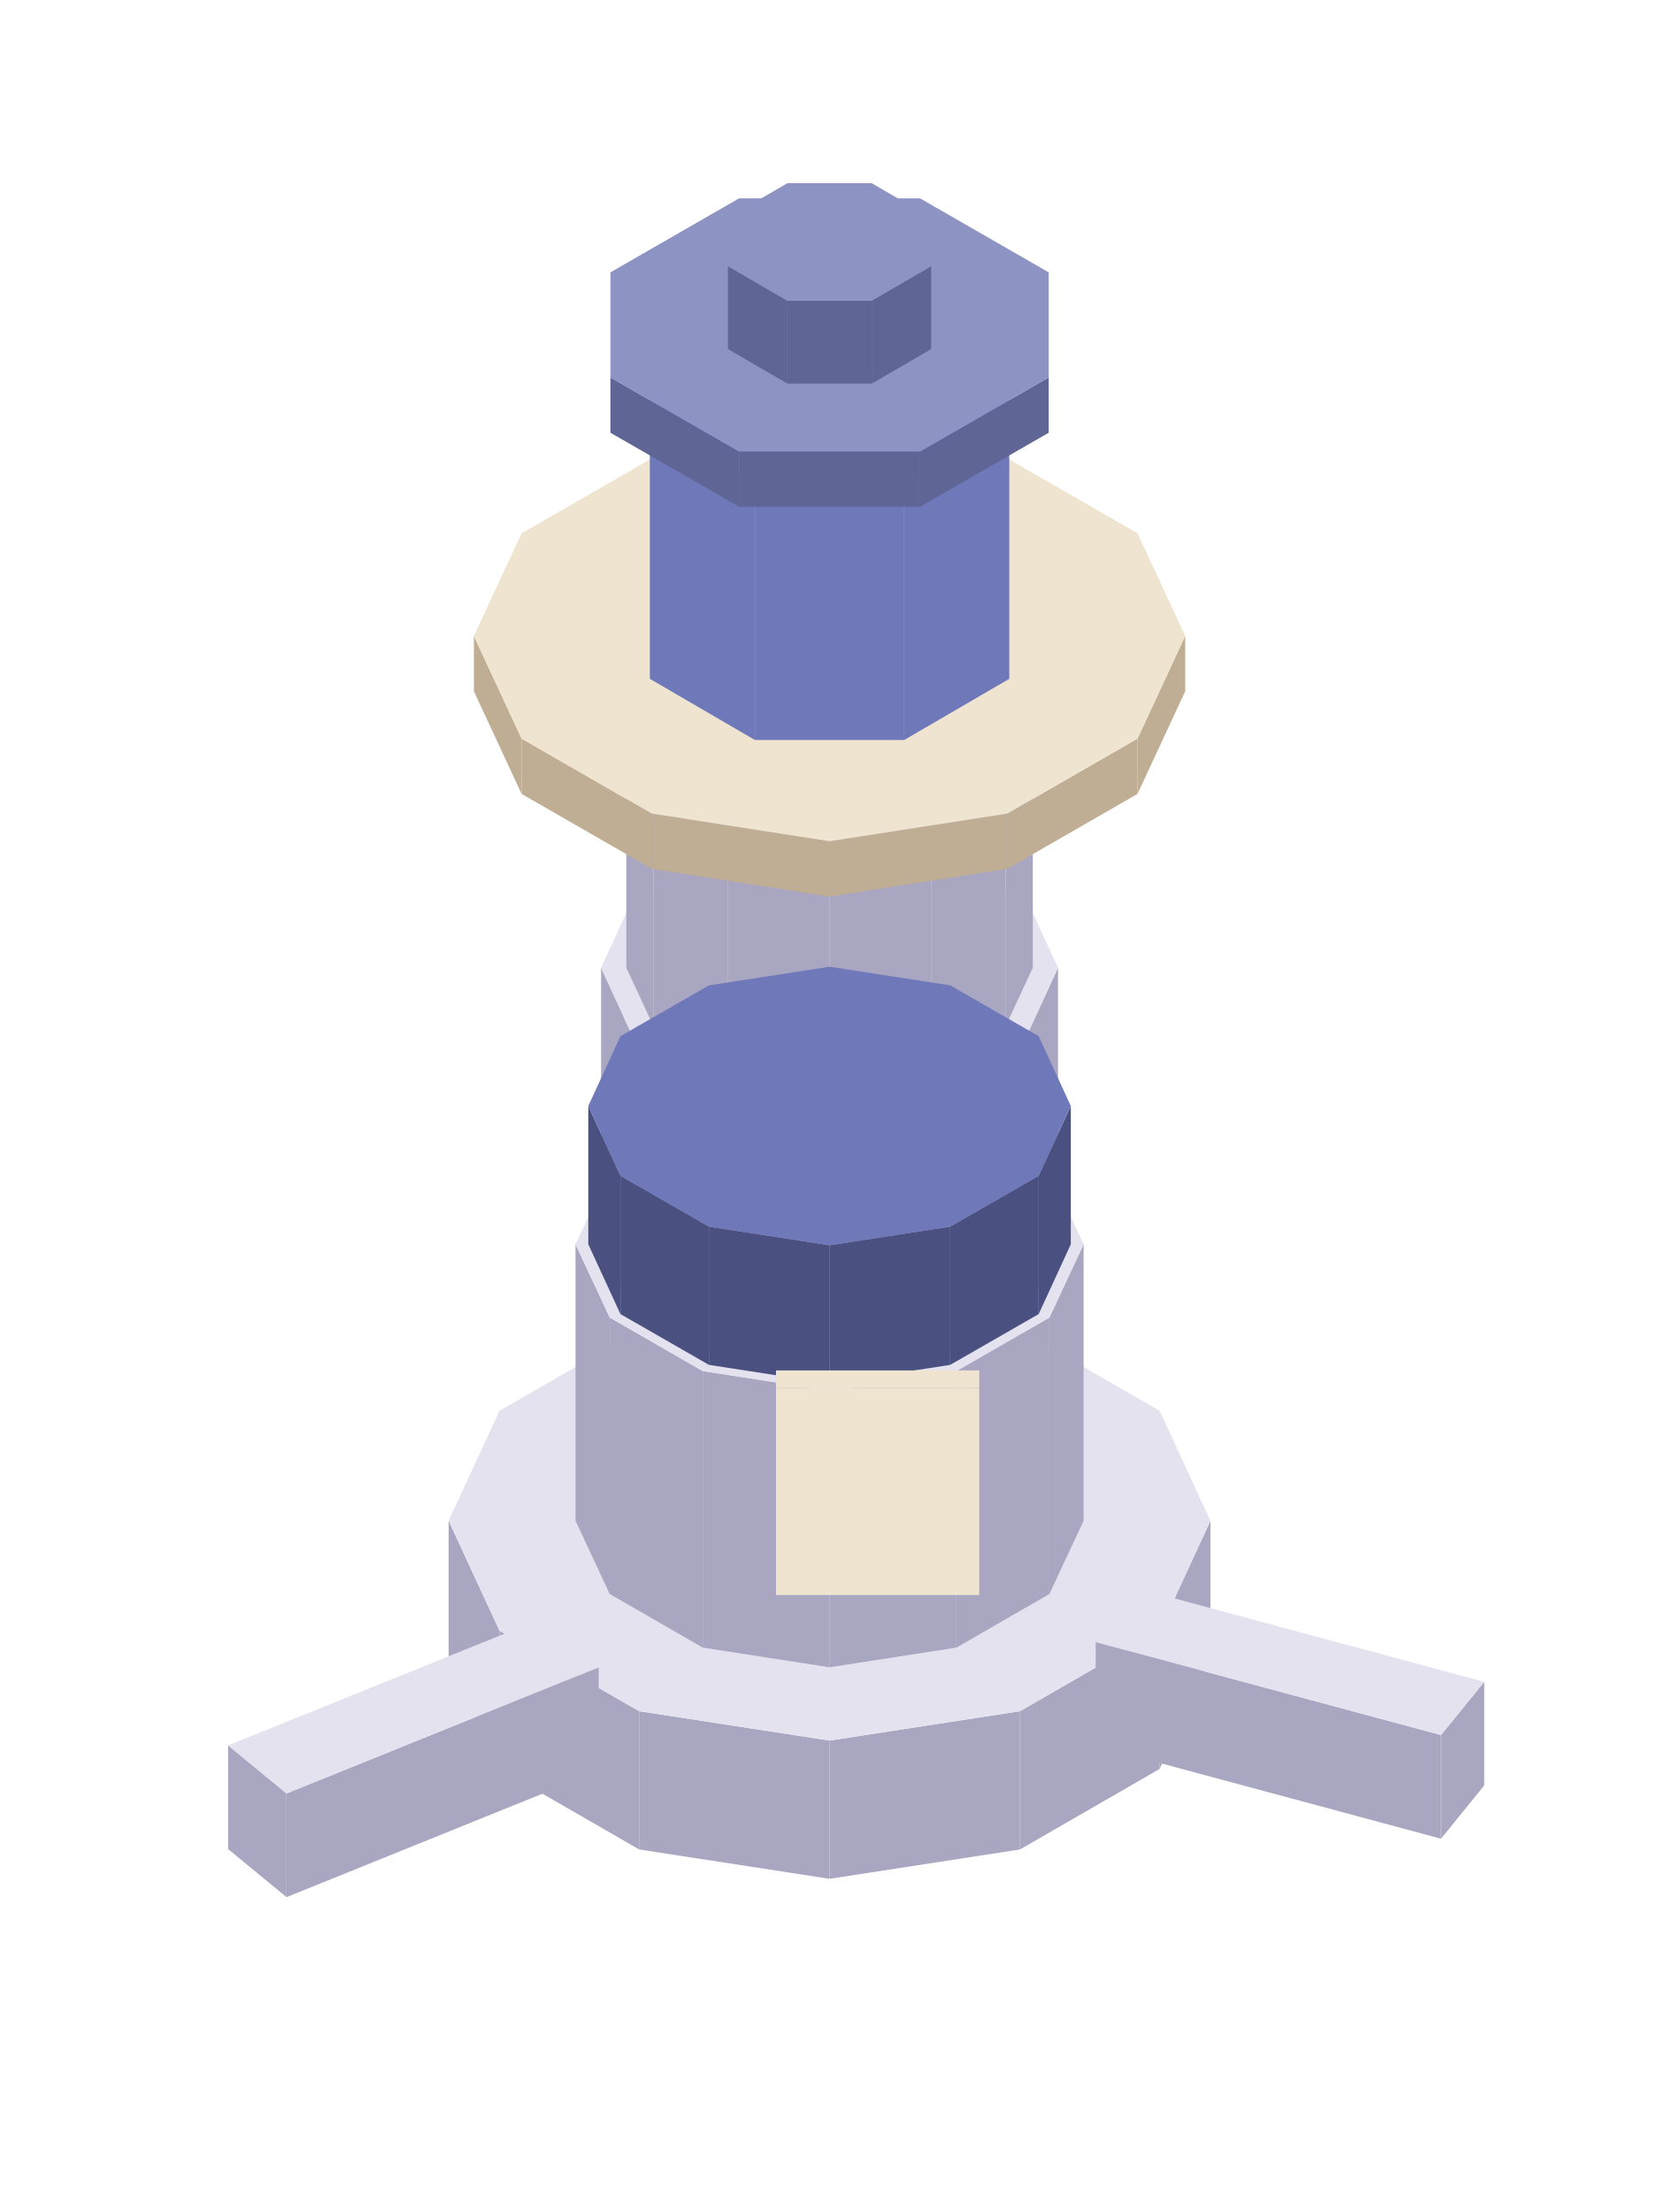
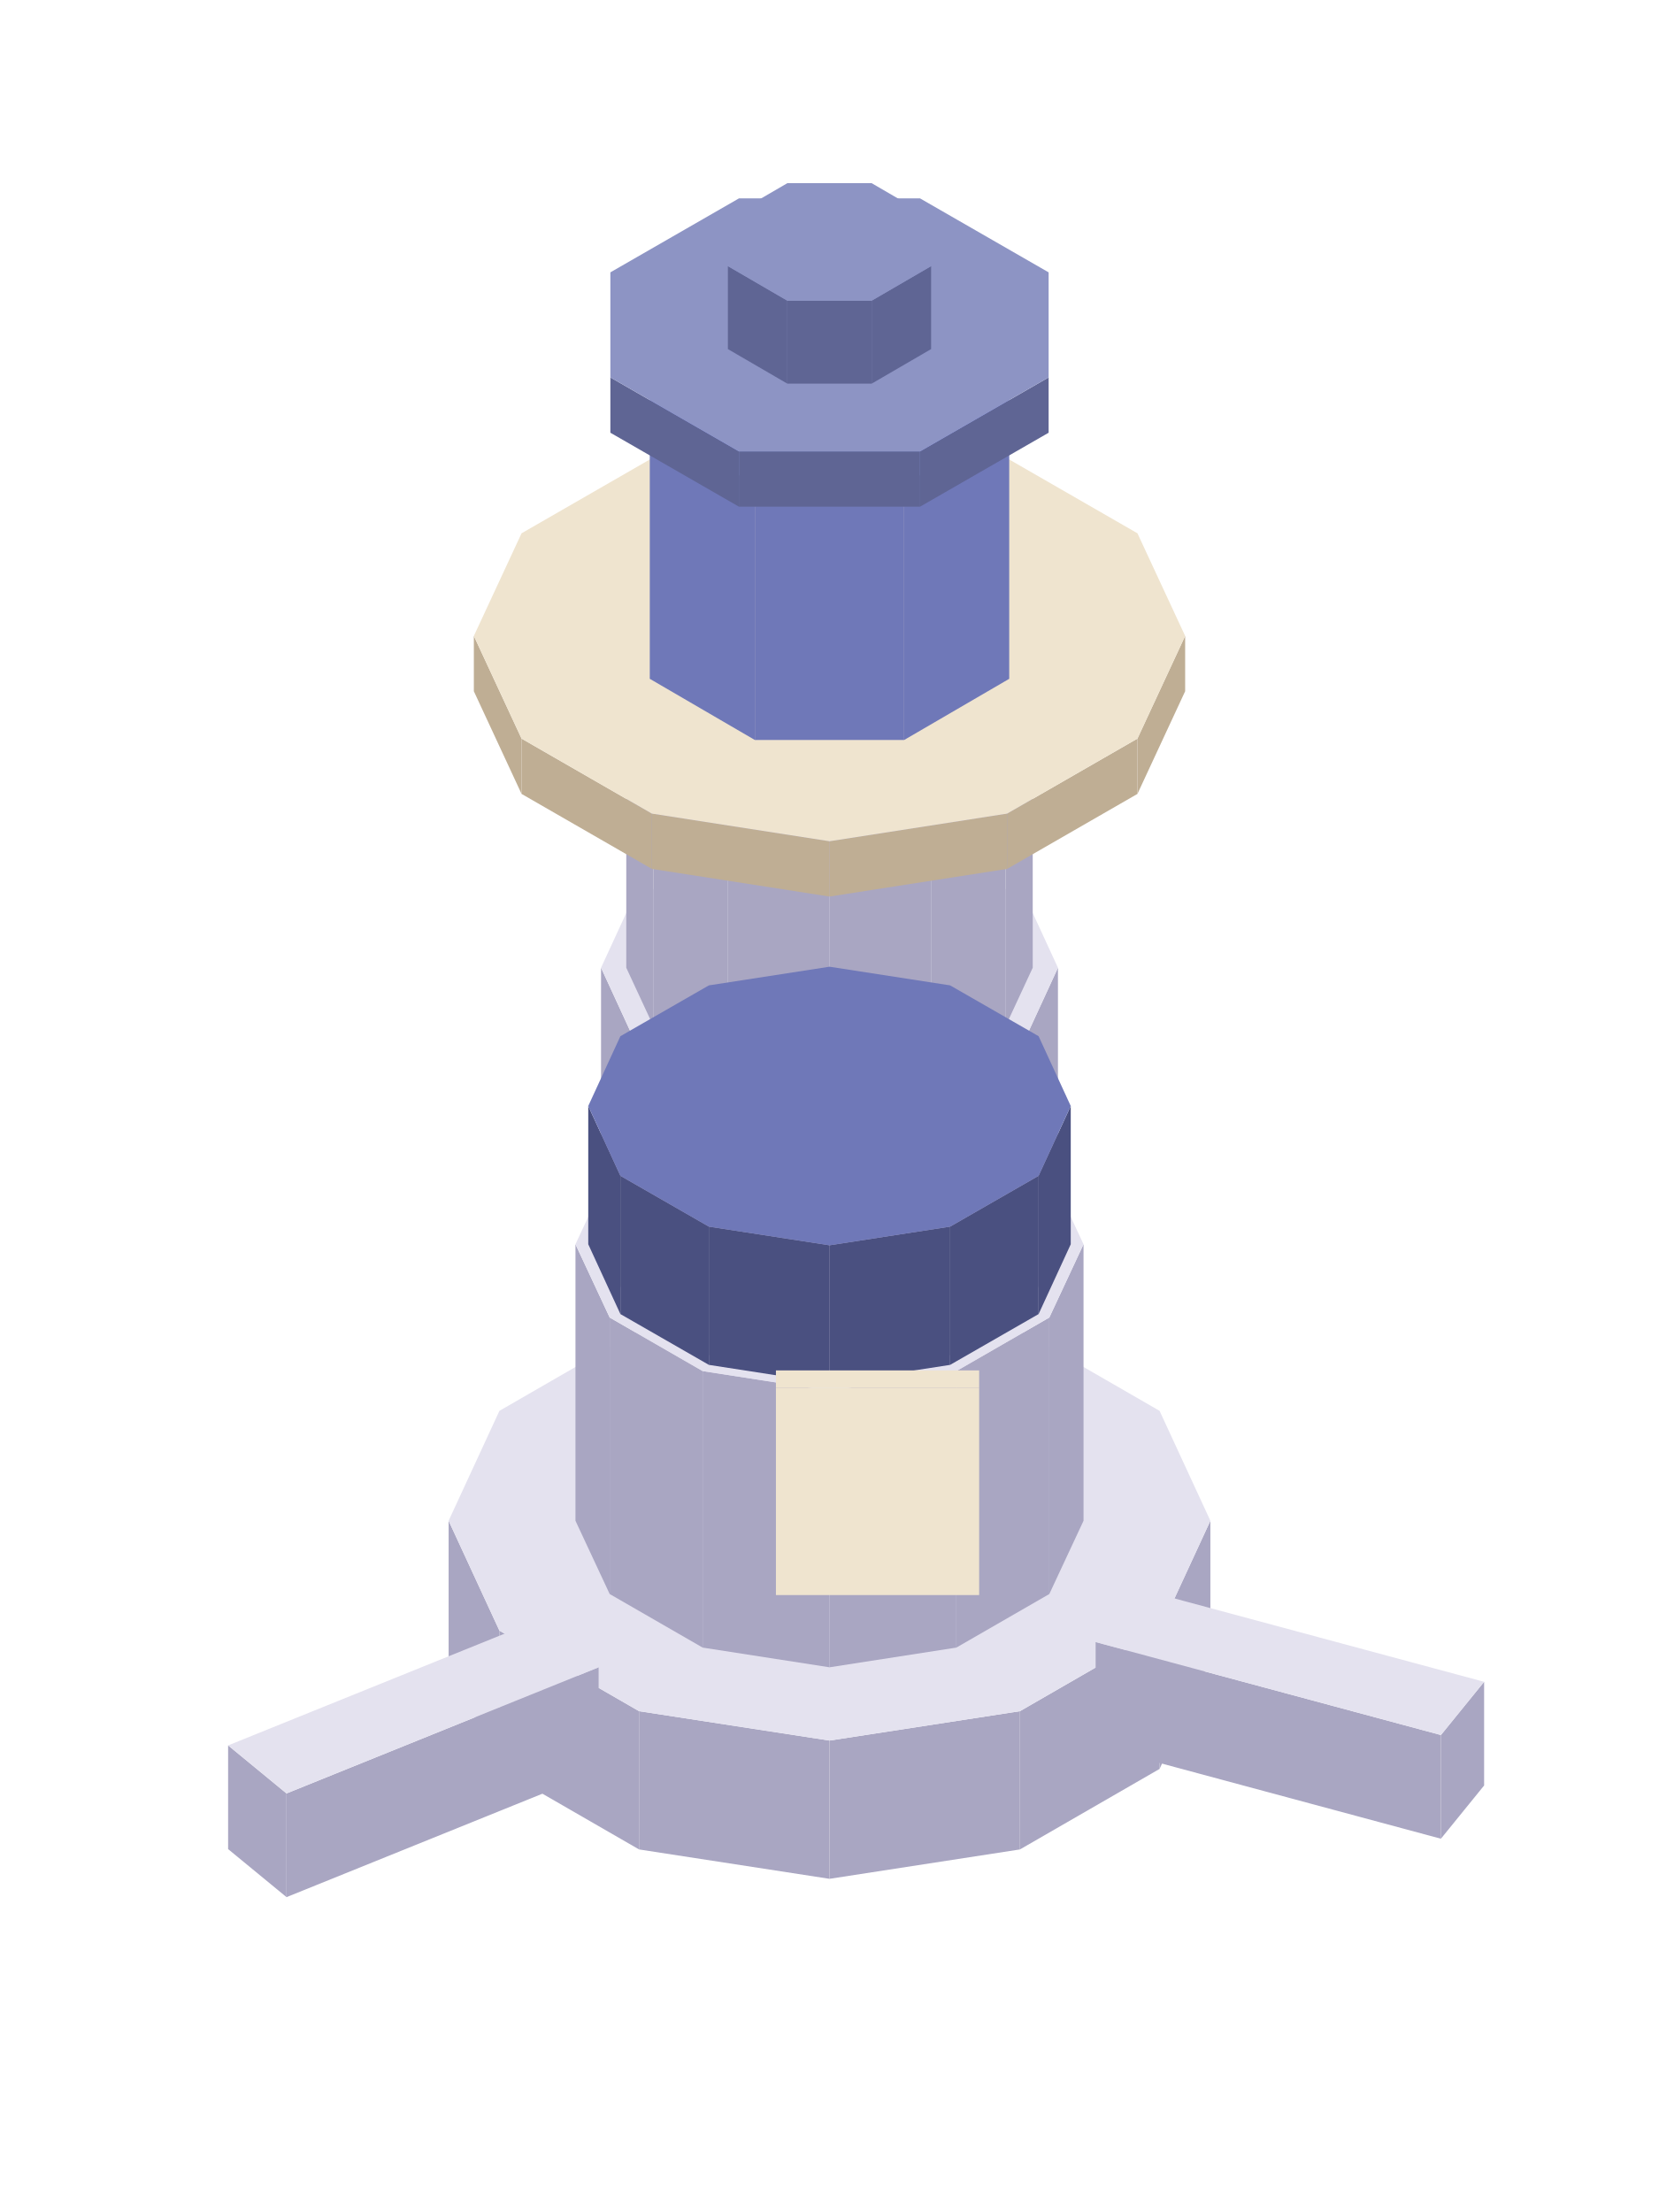
- <svg xmlns="http://www.w3.org/2000/svg" width="21" height="28" viewBox="0 0 48 64">
+ <svg xmlns="http://www.w3.org/2000/svg" width="31.5" height="42" viewBox="0 0 48 64">
  <polygon fill="#a9a6c2" points="20.77,32.95 21.74,39.29 21.74,42.29 20.77,35.95" />
  <polygon fill="#a9a6c2" points="21.74,39.29 24.66,39.14 24.66,42.14 21.74,42.29" />
  <polygon fill="#e4e2ef" points="21.74,39.29 20.77,32.95 23.70,32.80 24.66,39.14" />
  <polygon fill="#a9a6c2" points="24.00,50.36 29.51,49.51 29.51,53.51 24.00,54.36" />
  <polygon fill="#a9a6c2" points="18.49,49.51 24.00,50.36 24.00,54.36 18.49,53.51" />
  <polygon fill="#a9a6c2" points="14.45,47.18 18.49,49.51 18.49,53.51 14.45,51.18" />
  <polygon fill="#a9a6c2" points="12.98,44.00 14.45,47.18 14.45,51.18 12.98,48.00" />
  <polygon fill="#a9a6c2" points="33.55,47.18 35.02,44.00 35.02,48.00 33.55,51.18" />
  <polygon fill="#a9a6c2" points="29.51,49.51 33.55,47.18 33.55,51.18 29.51,53.51" />
  <polygon fill="#e4e2ef" points="29.51,49.51 24.00,50.36 18.49,49.51 14.45,47.18 12.98,44.00 14.45,40.82 18.49,38.49 24.00,37.64 29.51,38.49 33.55,40.82 35.02,44.00 33.55,47.18" />
  <polygon fill="#a9a6c2" points="24.00,40.24 27.67,39.67 27.67,47.67 24.00,48.24" />
  <polygon fill="#a9a6c2" points="20.33,39.67 24.00,40.24 24.00,48.24 20.33,47.67" />
  <polygon fill="#a9a6c2" points="17.64,38.12 20.33,39.67 20.33,47.67 17.64,46.12" />
  <polygon fill="#a9a6c2" points="16.65,36.00 17.64,38.12 17.64,46.12 16.65,44.00" />
  <polygon fill="#a9a6c2" points="30.36,38.12 31.35,36.00 31.35,44.00 30.36,46.12" />
  <polygon fill="#a9a6c2" points="27.67,39.67 30.36,38.12 30.36,46.12 27.67,47.67" />
  <polygon fill="#e4e2ef" points="27.67,39.67 24.00,40.24 20.33,39.67 17.64,38.12 16.65,36.00 17.64,33.88 20.33,32.33 24.00,31.76 27.67,32.33 30.36,33.88 31.35,36.00 30.36,38.12" />
  <polygon fill="#a9a6c2" points="24.00,31.82 27.31,31.31 27.31,39.31 24.00,39.82" />
  <polygon fill="#a9a6c2" points="20.69,31.31 24.00,31.82 24.00,39.82 20.69,39.31" />
  <polygon fill="#a9a6c2" points="18.27,29.91 20.69,31.31 20.69,39.31 18.27,37.91" />
  <polygon fill="#a9a6c2" points="17.39,28.00 18.27,29.91 18.27,37.91 17.39,36.00" />
  <polygon fill="#a9a6c2" points="29.73,29.91 30.61,28.00 30.61,36.00 29.73,37.91" />
  <polygon fill="#a9a6c2" points="27.31,31.31 29.73,29.91 29.73,37.91 27.31,39.31" />
  <polygon fill="#e4e2ef" points="27.31,31.31 24.00,31.82 20.69,31.31 18.27,29.91 17.39,28.00 18.27,26.09 20.69,24.69 24.00,24.18 27.31,24.69 29.73,26.09 30.61,28.00 29.73,29.91" />
  <polygon fill="#a9a6c2" points="24.00,23.39 26.94,22.94 26.94,30.94 24.00,31.39" />
  <polygon fill="#a9a6c2" points="21.06,22.94 24.00,23.39 24.00,31.39 21.06,30.94" />
  <polygon fill="#a9a6c2" points="18.91,21.70 21.06,22.94 21.06,30.94 18.91,29.70" />
  <polygon fill="#a9a6c2" points="18.12,20.00 18.91,21.70 18.91,29.70 18.12,28.00" />
  <polygon fill="#a9a6c2" points="29.09,21.70 29.88,20.00 29.88,28.00 29.09,29.70" />
  <polygon fill="#a9a6c2" points="26.94,22.94 29.09,21.70 29.09,29.70 26.94,30.94" />
  <polygon fill="#e4e2ef" points="26.94,22.94 24.00,23.39 21.06,22.94 18.91,21.70 18.12,20.00 18.91,18.30 21.06,17.06 24.00,16.61 26.94,17.06 29.09,18.30 29.88,20.00 29.09,21.70" />
  <polygon fill="#4a5080" points="24.00,36.03 27.49,35.49 27.49,39.49 24.00,40.03" />
  <polygon fill="#4a5080" points="20.51,35.49 24.00,36.03 24.00,40.03 20.51,39.49" />
  <polygon fill="#4a5080" points="17.95,34.02 20.51,35.49 20.51,39.49 17.95,38.02" />
  <polygon fill="#4a5080" points="17.02,32.00 17.95,34.02 17.95,38.02 17.02,36.00" />
  <polygon fill="#4a5080" points="30.05,34.02 30.98,32.00 30.98,36.00 30.05,38.02" />
  <polygon fill="#4a5080" points="27.49,35.49 30.05,34.02 30.05,38.02 27.49,39.49" />
  <polygon fill="#6f78b8" points="27.49,35.49 24.00,36.03 20.51,35.49 17.95,34.02 17.02,32.00 17.95,29.98 20.51,28.51 24.00,27.97 27.49,28.51 30.05,29.98 30.98,32.00 30.05,34.02" />
  <polygon fill="#efe4cf" points="22.45,40.15 28.33,40.15 28.33,46.15 22.45,46.15" />
  <polygon fill="#efe4cf" points="28.33,40.15 22.45,40.15 22.45,39.65 28.33,39.65" />
  <polygon fill="#a9a6c2" points="41.69,50.20 42.94,48.66 42.94,51.66 41.69,53.20" />
  <polygon fill="#a9a6c2" points="31.70,47.51 41.69,50.20 41.69,53.20 31.70,50.51" />
  <polygon fill="#e4e2ef" points="32.95,45.97 42.94,48.66 41.69,50.20 31.70,47.51" />
  <polygon fill="#a9a6c2" points="8.29,51.89 17.32,48.24 17.32,51.24 8.29,54.89" />
  <polygon fill="#a9a6c2" points="6.60,50.50 8.29,51.89 8.29,54.89 6.60,53.50" />
  <polygon fill="#e4e2ef" points="17.32,48.24 8.29,51.89 6.60,50.50 15.63,46.85" />
  <polygon fill="#bfae94" points="24.00,24.34 29.14,23.54 29.14,25.14 24.00,25.94" />
  <polygon fill="#bfae94" points="18.86,23.54 24.00,24.34 24.00,25.94 18.86,25.14" />
  <polygon fill="#bfae94" points="15.09,21.37 18.86,23.54 18.86,25.14 15.09,22.97" />
  <polygon fill="#bfae94" points="13.71,18.40 15.09,21.37 15.09,22.97 13.71,20.00" />
  <polygon fill="#bfae94" points="32.91,21.37 34.29,18.40 34.29,20.00 32.91,22.97" />
  <polygon fill="#bfae94" points="29.14,23.54 32.91,21.37 32.91,22.97 29.14,25.14" />
  <polygon fill="#efe4cf" points="29.14,23.54 24.00,24.34 18.86,23.54 15.09,21.37 13.71,18.40 15.09,15.43 18.86,13.26 24.00,12.46 29.14,13.26 32.91,15.43 34.29,18.40 32.91,21.37" />
  <polygon fill="#6f78b8" points="21.84,14.01 26.16,14.01 26.16,21.41 21.84,21.41" />
  <polygon fill="#6f78b8" points="18.80,12.24 21.84,14.01 21.84,21.41 18.80,19.64" />
  <polygon fill="#6f78b8" points="26.16,14.01 29.20,12.24 29.20,19.64 26.16,21.41" />
  <polygon fill="#8f9cf0" points="26.16,14.01 21.84,14.01 18.80,12.24 18.80,9.76 21.84,7.99 26.16,7.99 29.20,9.76 29.20,12.24" />
  <polygon fill="#5f6594" points="21.38,13.06 26.62,13.06 26.62,14.66 21.38,14.66" />
  <polygon fill="#5f6594" points="17.66,10.92 21.38,13.06 21.38,14.66 17.66,12.52" />
  <polygon fill="#5f6594" points="26.62,13.06 30.34,10.92 30.34,12.52 26.62,14.66" />
  <polygon fill="#8d94c4" points="26.62,13.06 21.38,13.06 17.66,10.92 17.66,7.88 21.38,5.74 26.62,5.74 30.34,7.88 30.34,10.92" />
  <polygon fill="#5f6594" points="22.78,8.70 25.22,8.70 25.22,11.10 22.78,11.10" />
  <polygon fill="#5f6594" points="21.06,7.70 22.78,8.70 22.78,11.10 21.06,10.10" />
  <polygon fill="#5f6594" points="25.22,8.70 26.94,7.70 26.94,10.10 25.22,11.10" />
  <polygon fill="#8d94c4" points="25.22,8.70 22.78,8.70 21.06,7.70 21.06,6.30 22.78,5.30 25.22,5.30 26.94,6.30 26.94,7.70" />
</svg>
